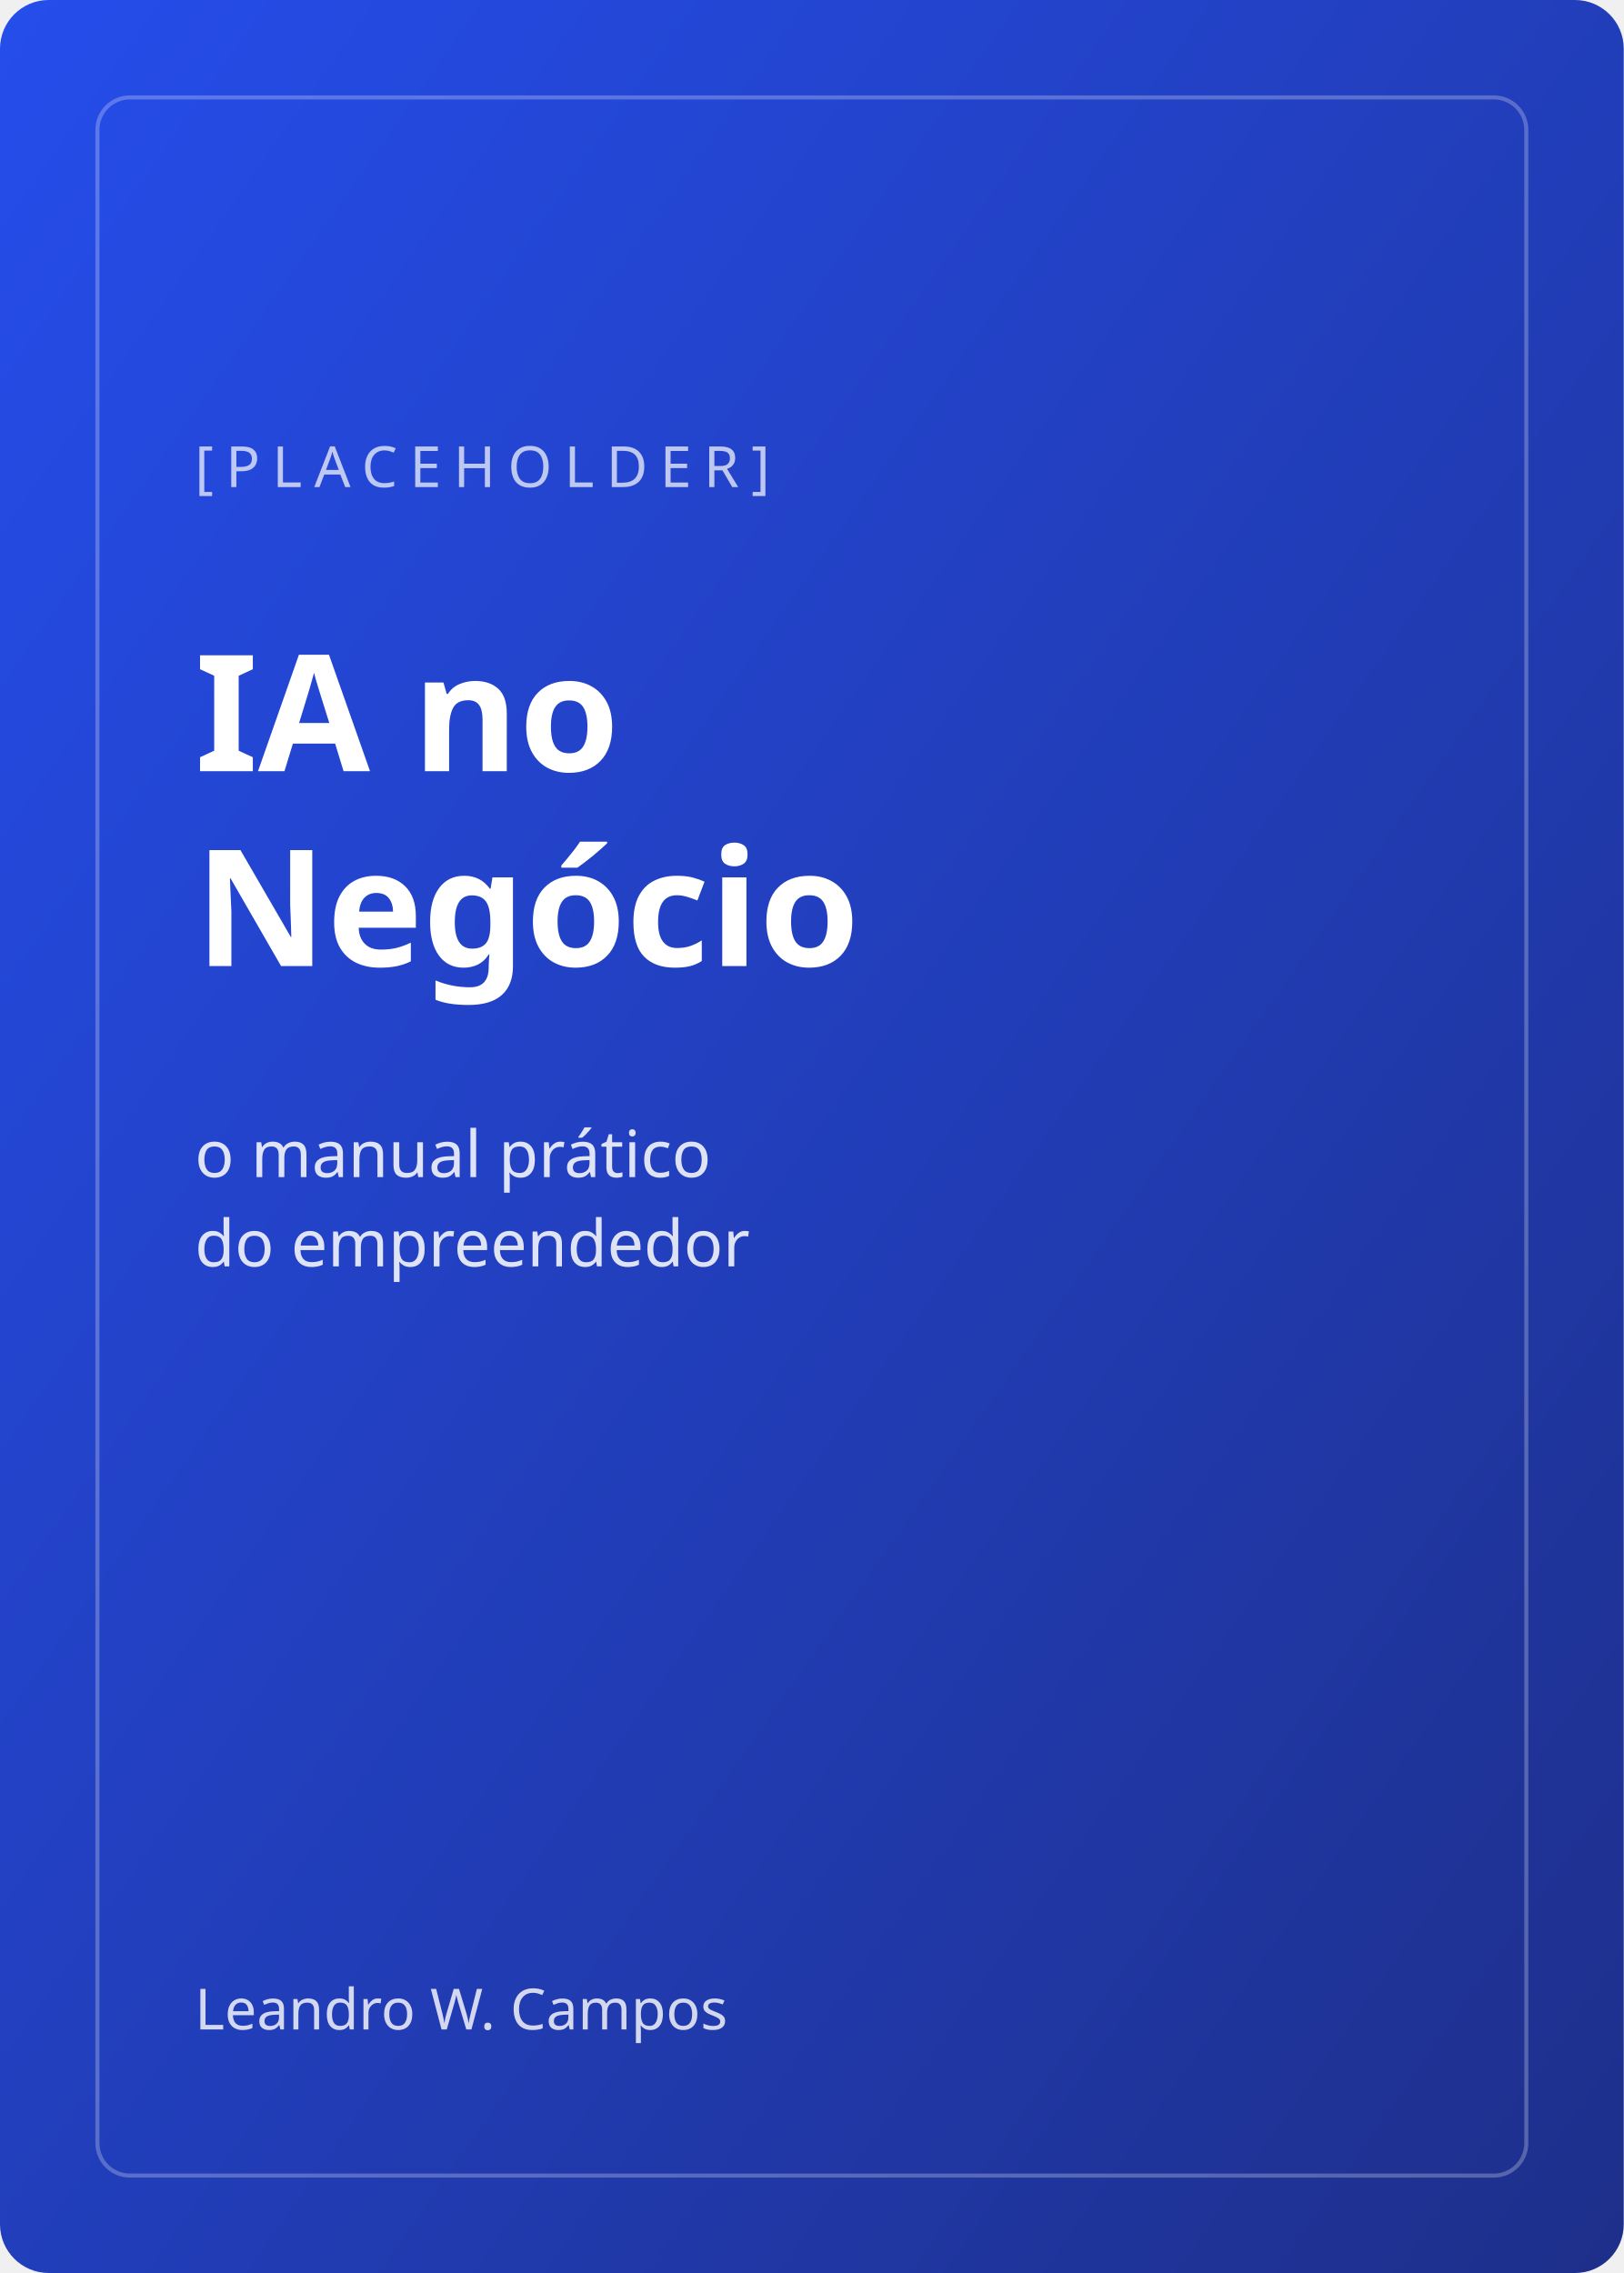
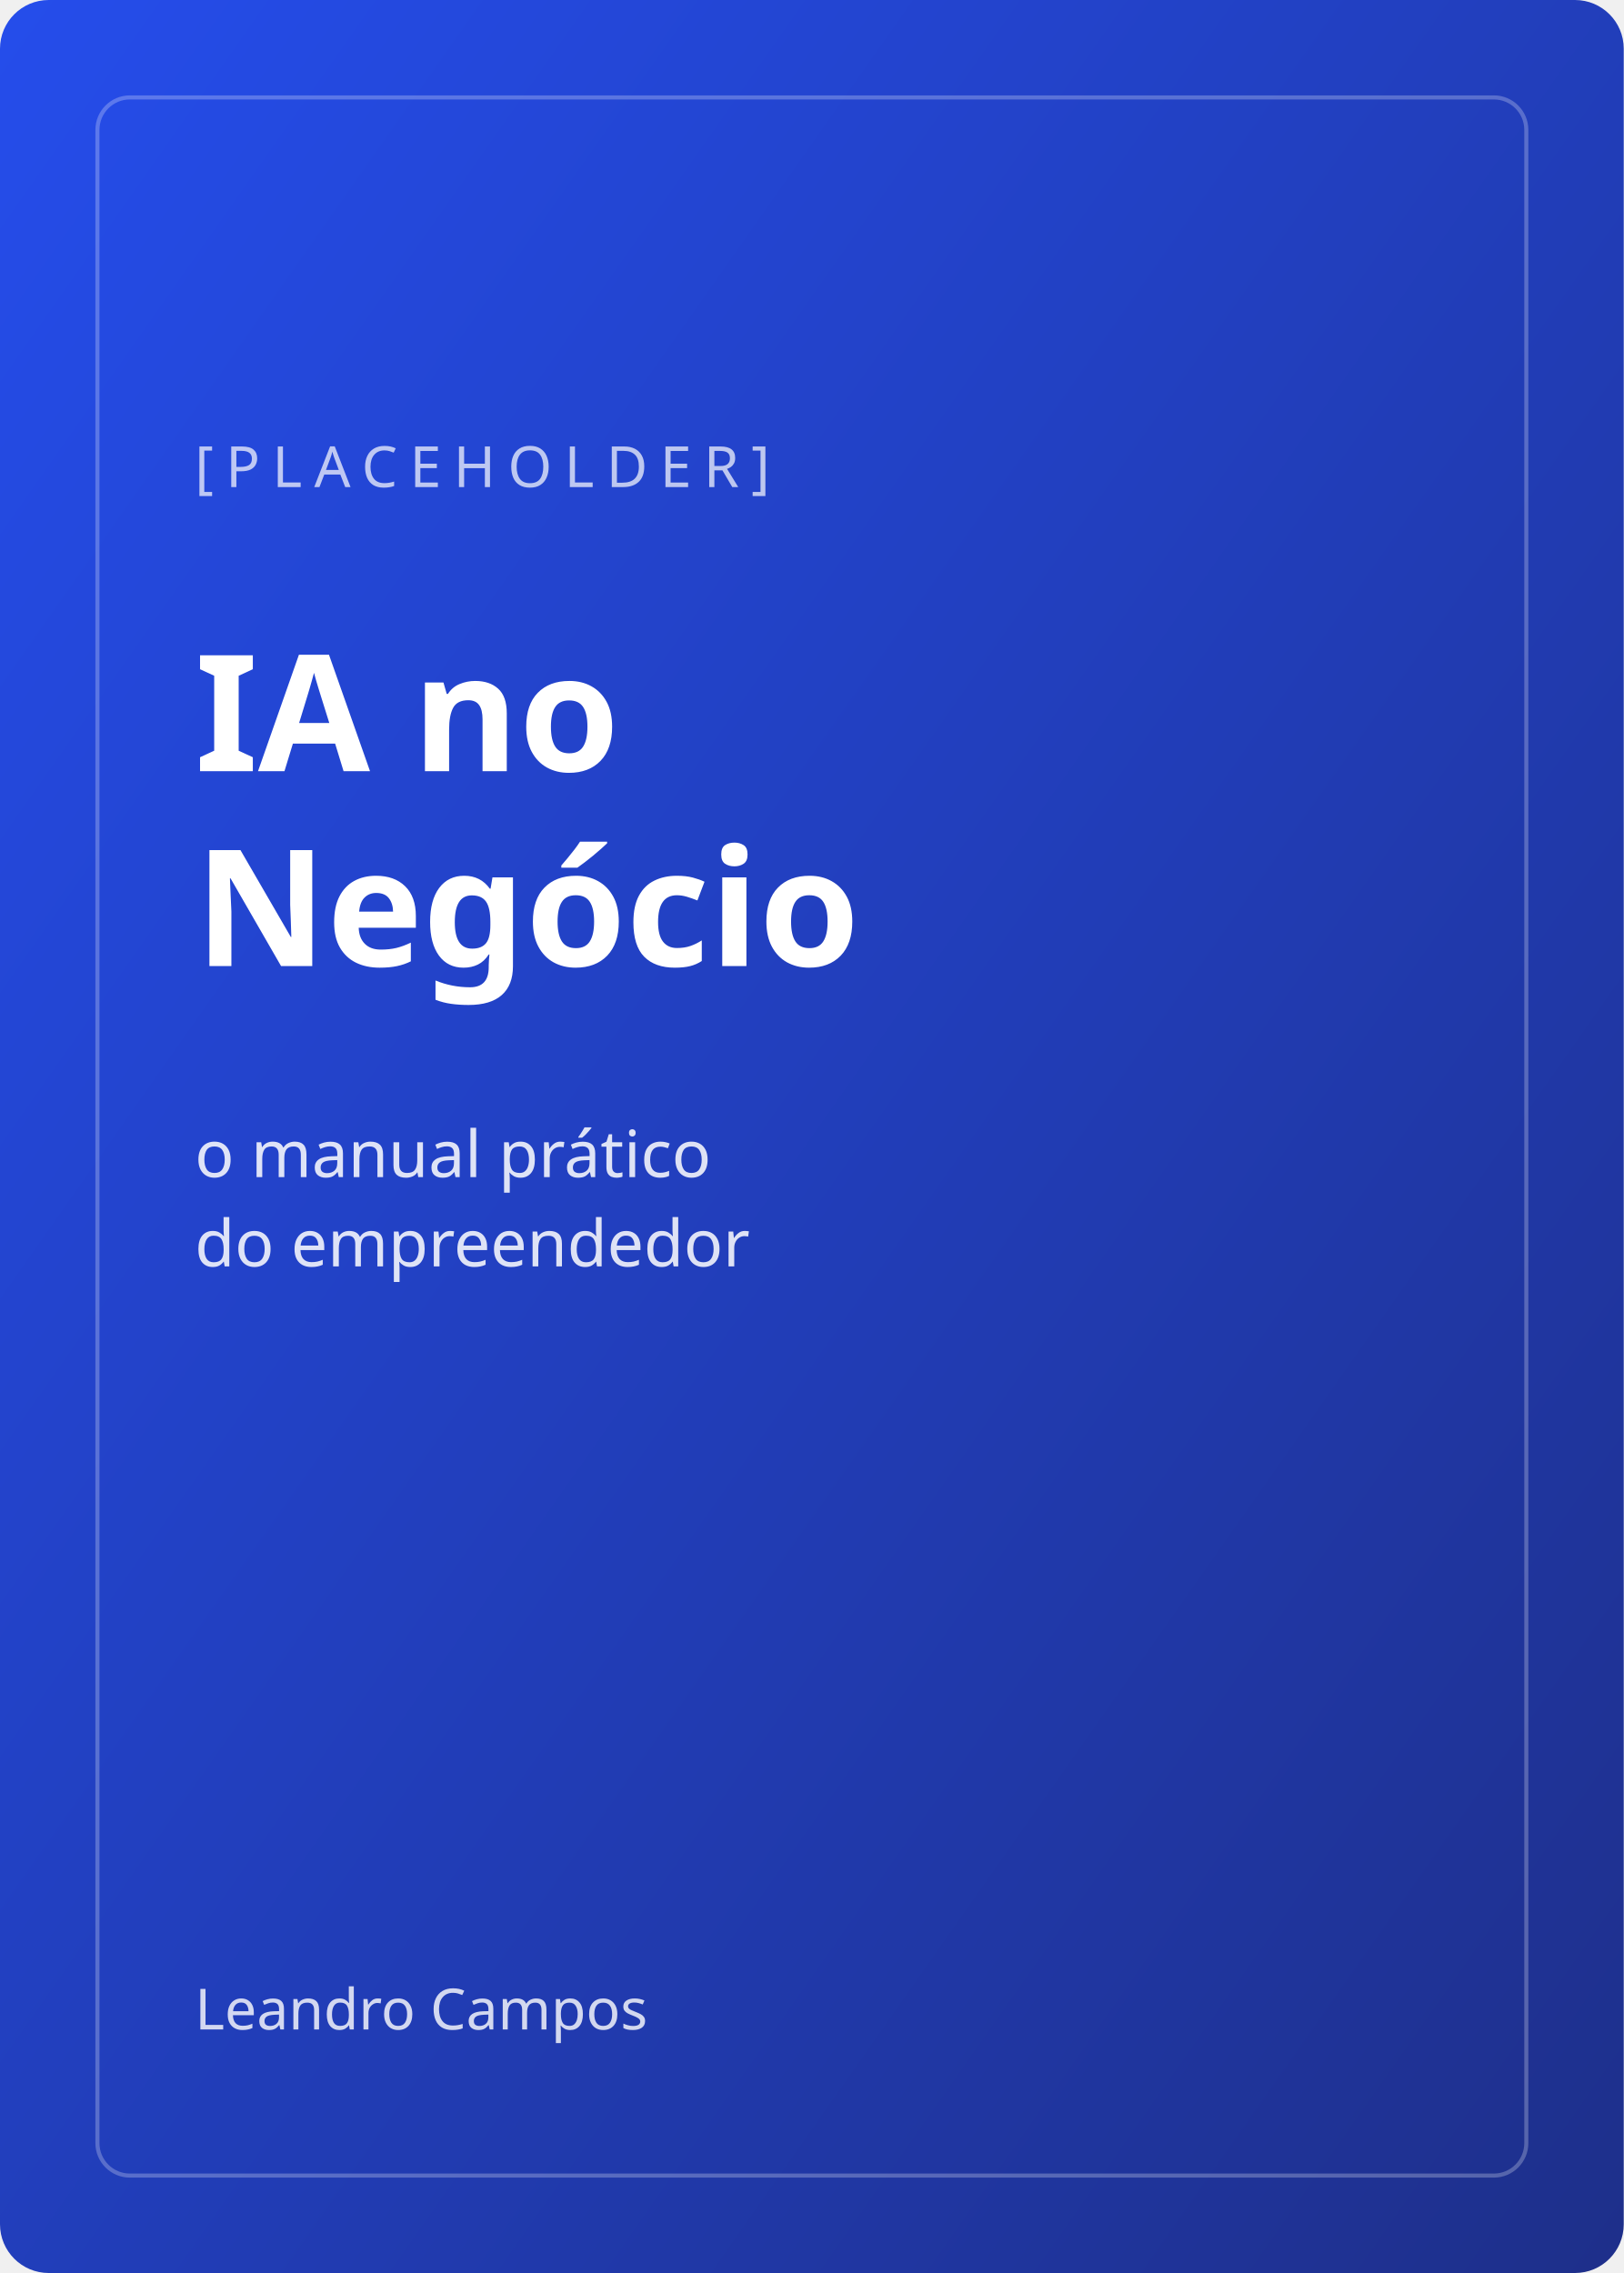
<svg xmlns="http://www.w3.org/2000/svg" width="400" height="560" viewBox="0 0 400 560" role="img" aria-label="Capa provisória do e-book">
  <defs>
    <linearGradient id="g" x1="0" y1="0" x2="1" y2="1">
      <stop offset="0" stop-color="#254deb" />
      <stop offset="1" stop-color="#1e2f8a" />
    </linearGradient>
  </defs>
  <rect width="400" height="560" rx="12" fill="url(#g)" />
  <rect x="24" y="24" width="352" height="512" rx="8" fill="none" stroke="#ffffff" stroke-opacity="0.25" />
  <text x="48" y="120" font-family="system-ui, sans-serif" font-size="14" fill="#ffffff" fill-opacity="0.7" letter-spacing="3">[PLACEHOLDER]</text>
  <text x="48" y="190" font-family="system-ui, sans-serif" font-size="40" font-weight="700" fill="#ffffff">IA no</text>
  <text x="48" y="238" font-family="system-ui, sans-serif" font-size="40" font-weight="700" fill="#ffffff">Negócio</text>
  <text x="48" y="290" font-family="system-ui, sans-serif" font-size="16" fill="#ffffff" fill-opacity="0.85">o manual prático</text>
  <text x="48" y="312" font-family="system-ui, sans-serif" font-size="16" fill="#ffffff" fill-opacity="0.85">do empreendedor</text>
-   <text x="48" y="500" font-family="system-ui, sans-serif" font-size="14" fill="#ffffff" fill-opacity="0.8">Leandro W. Campos</text>
+   <text x="48" y="500" font-family="system-ui, sans-serif" font-size="14" fill="#ffffff" fill-opacity="0.8">Leandro Campos</text>
</svg>
